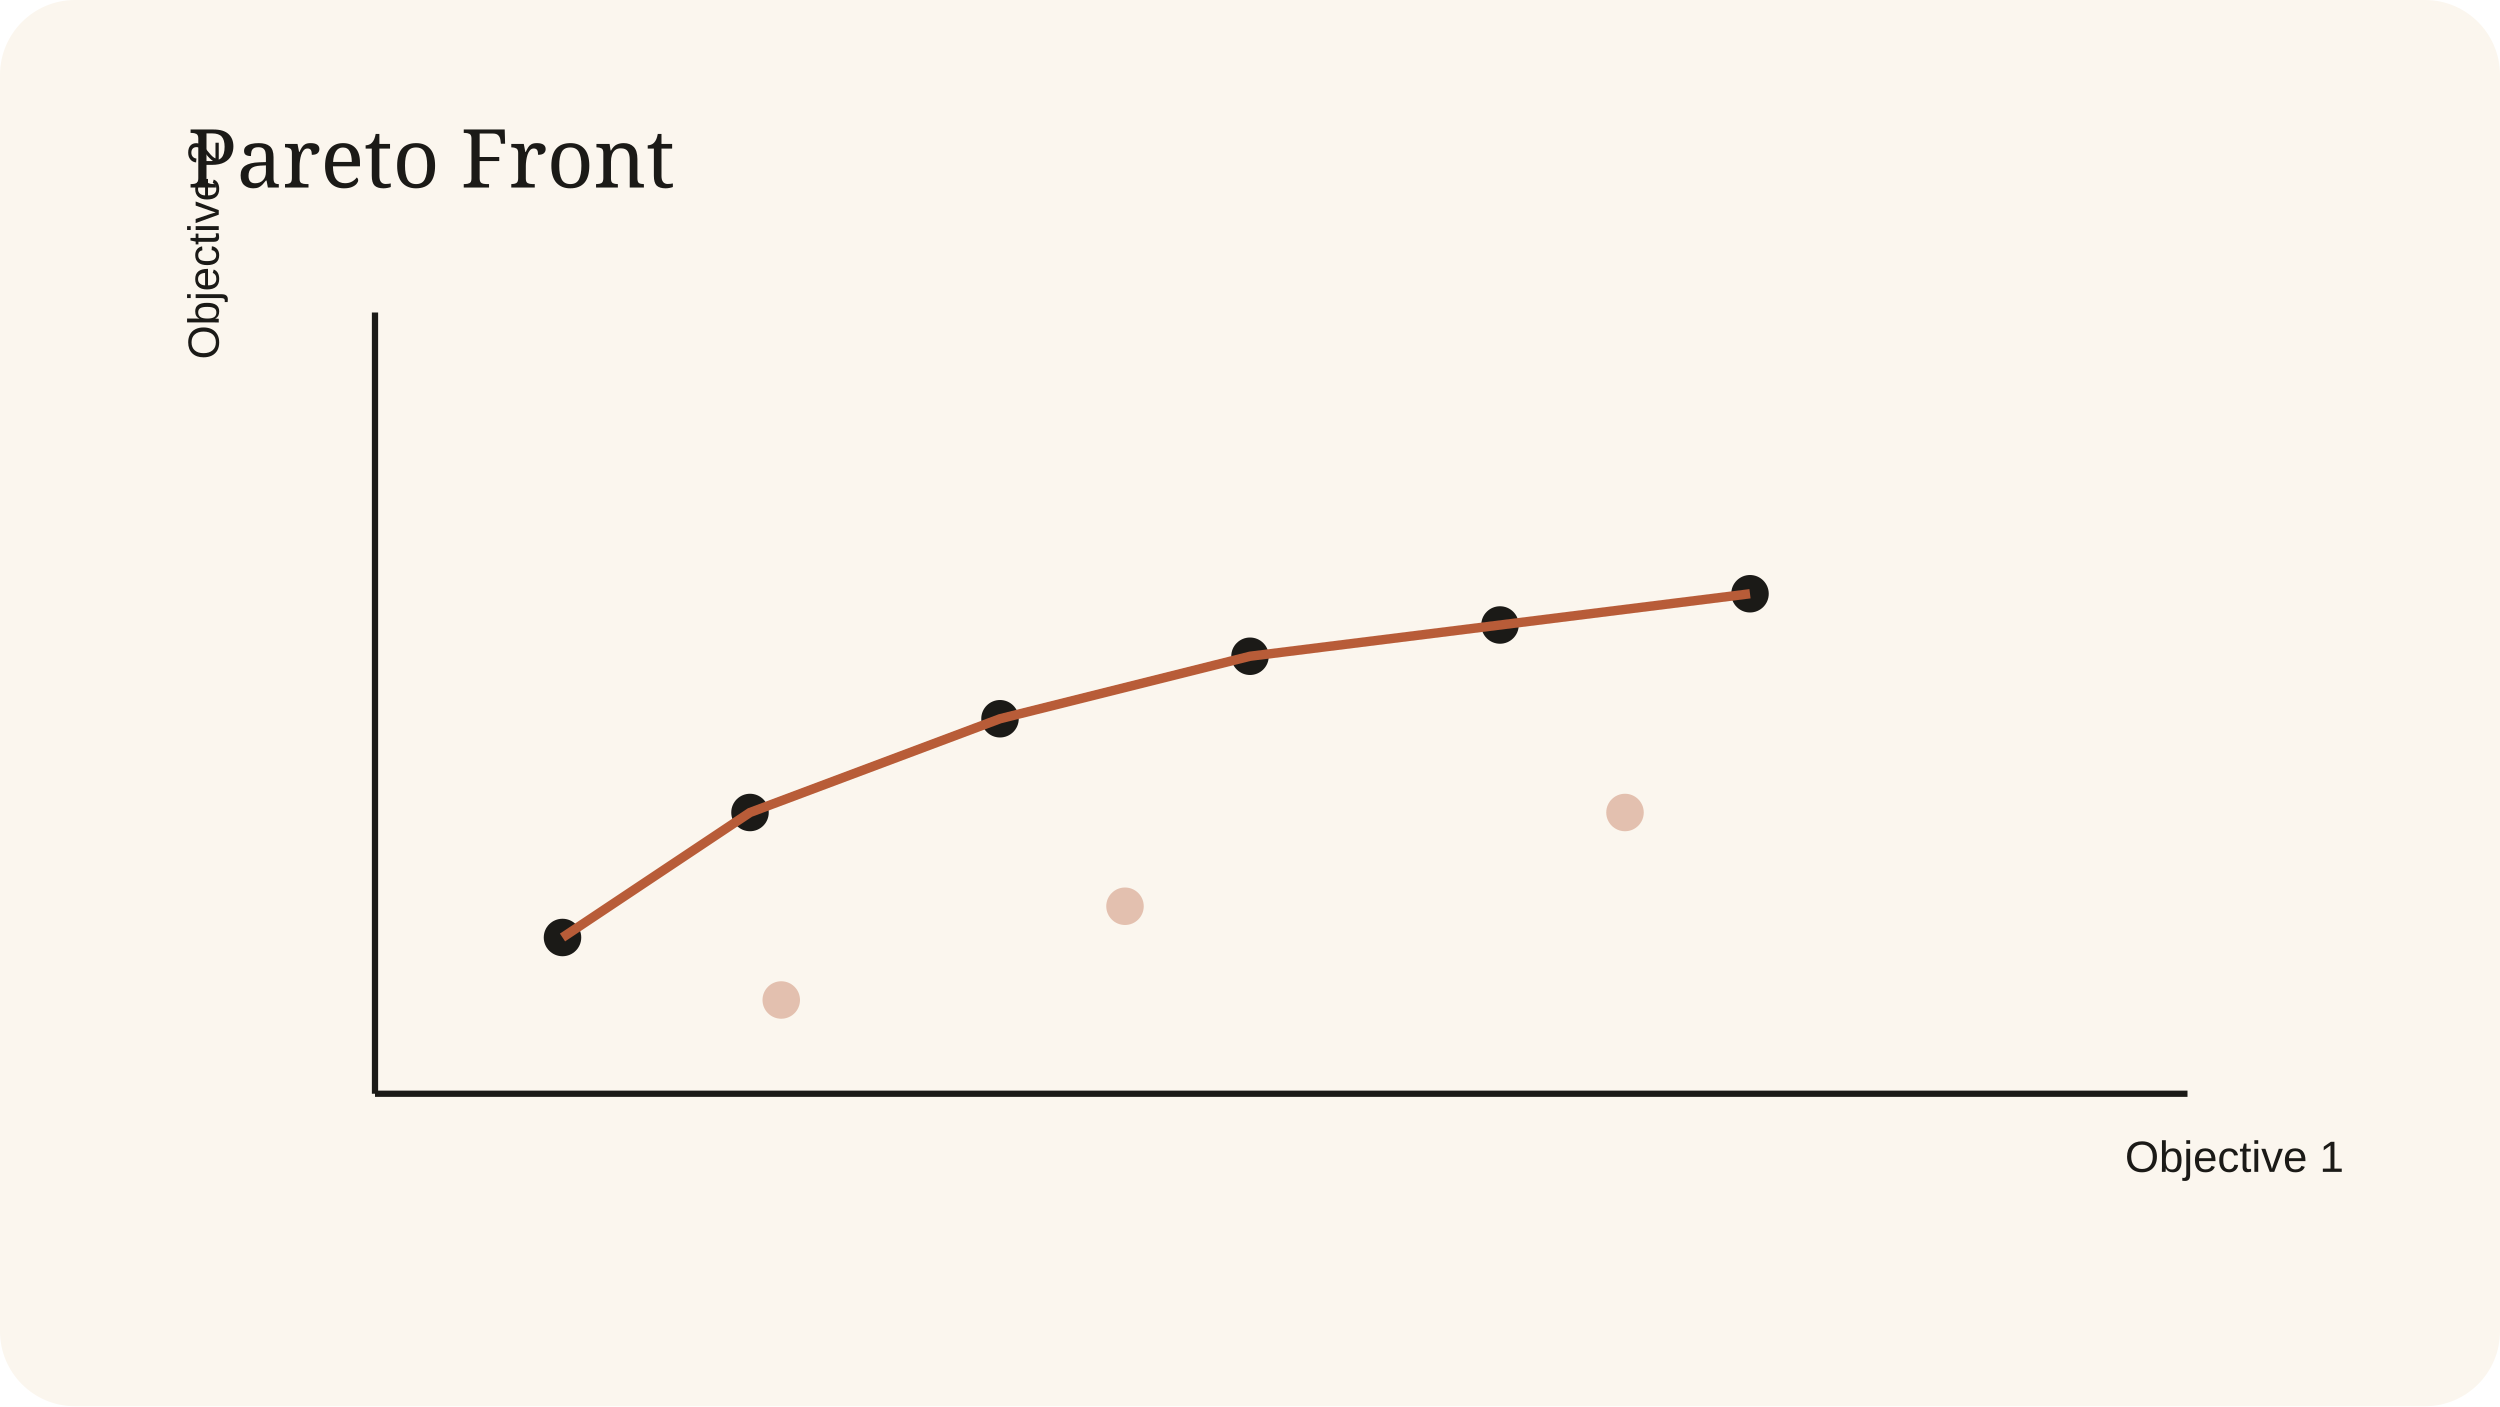
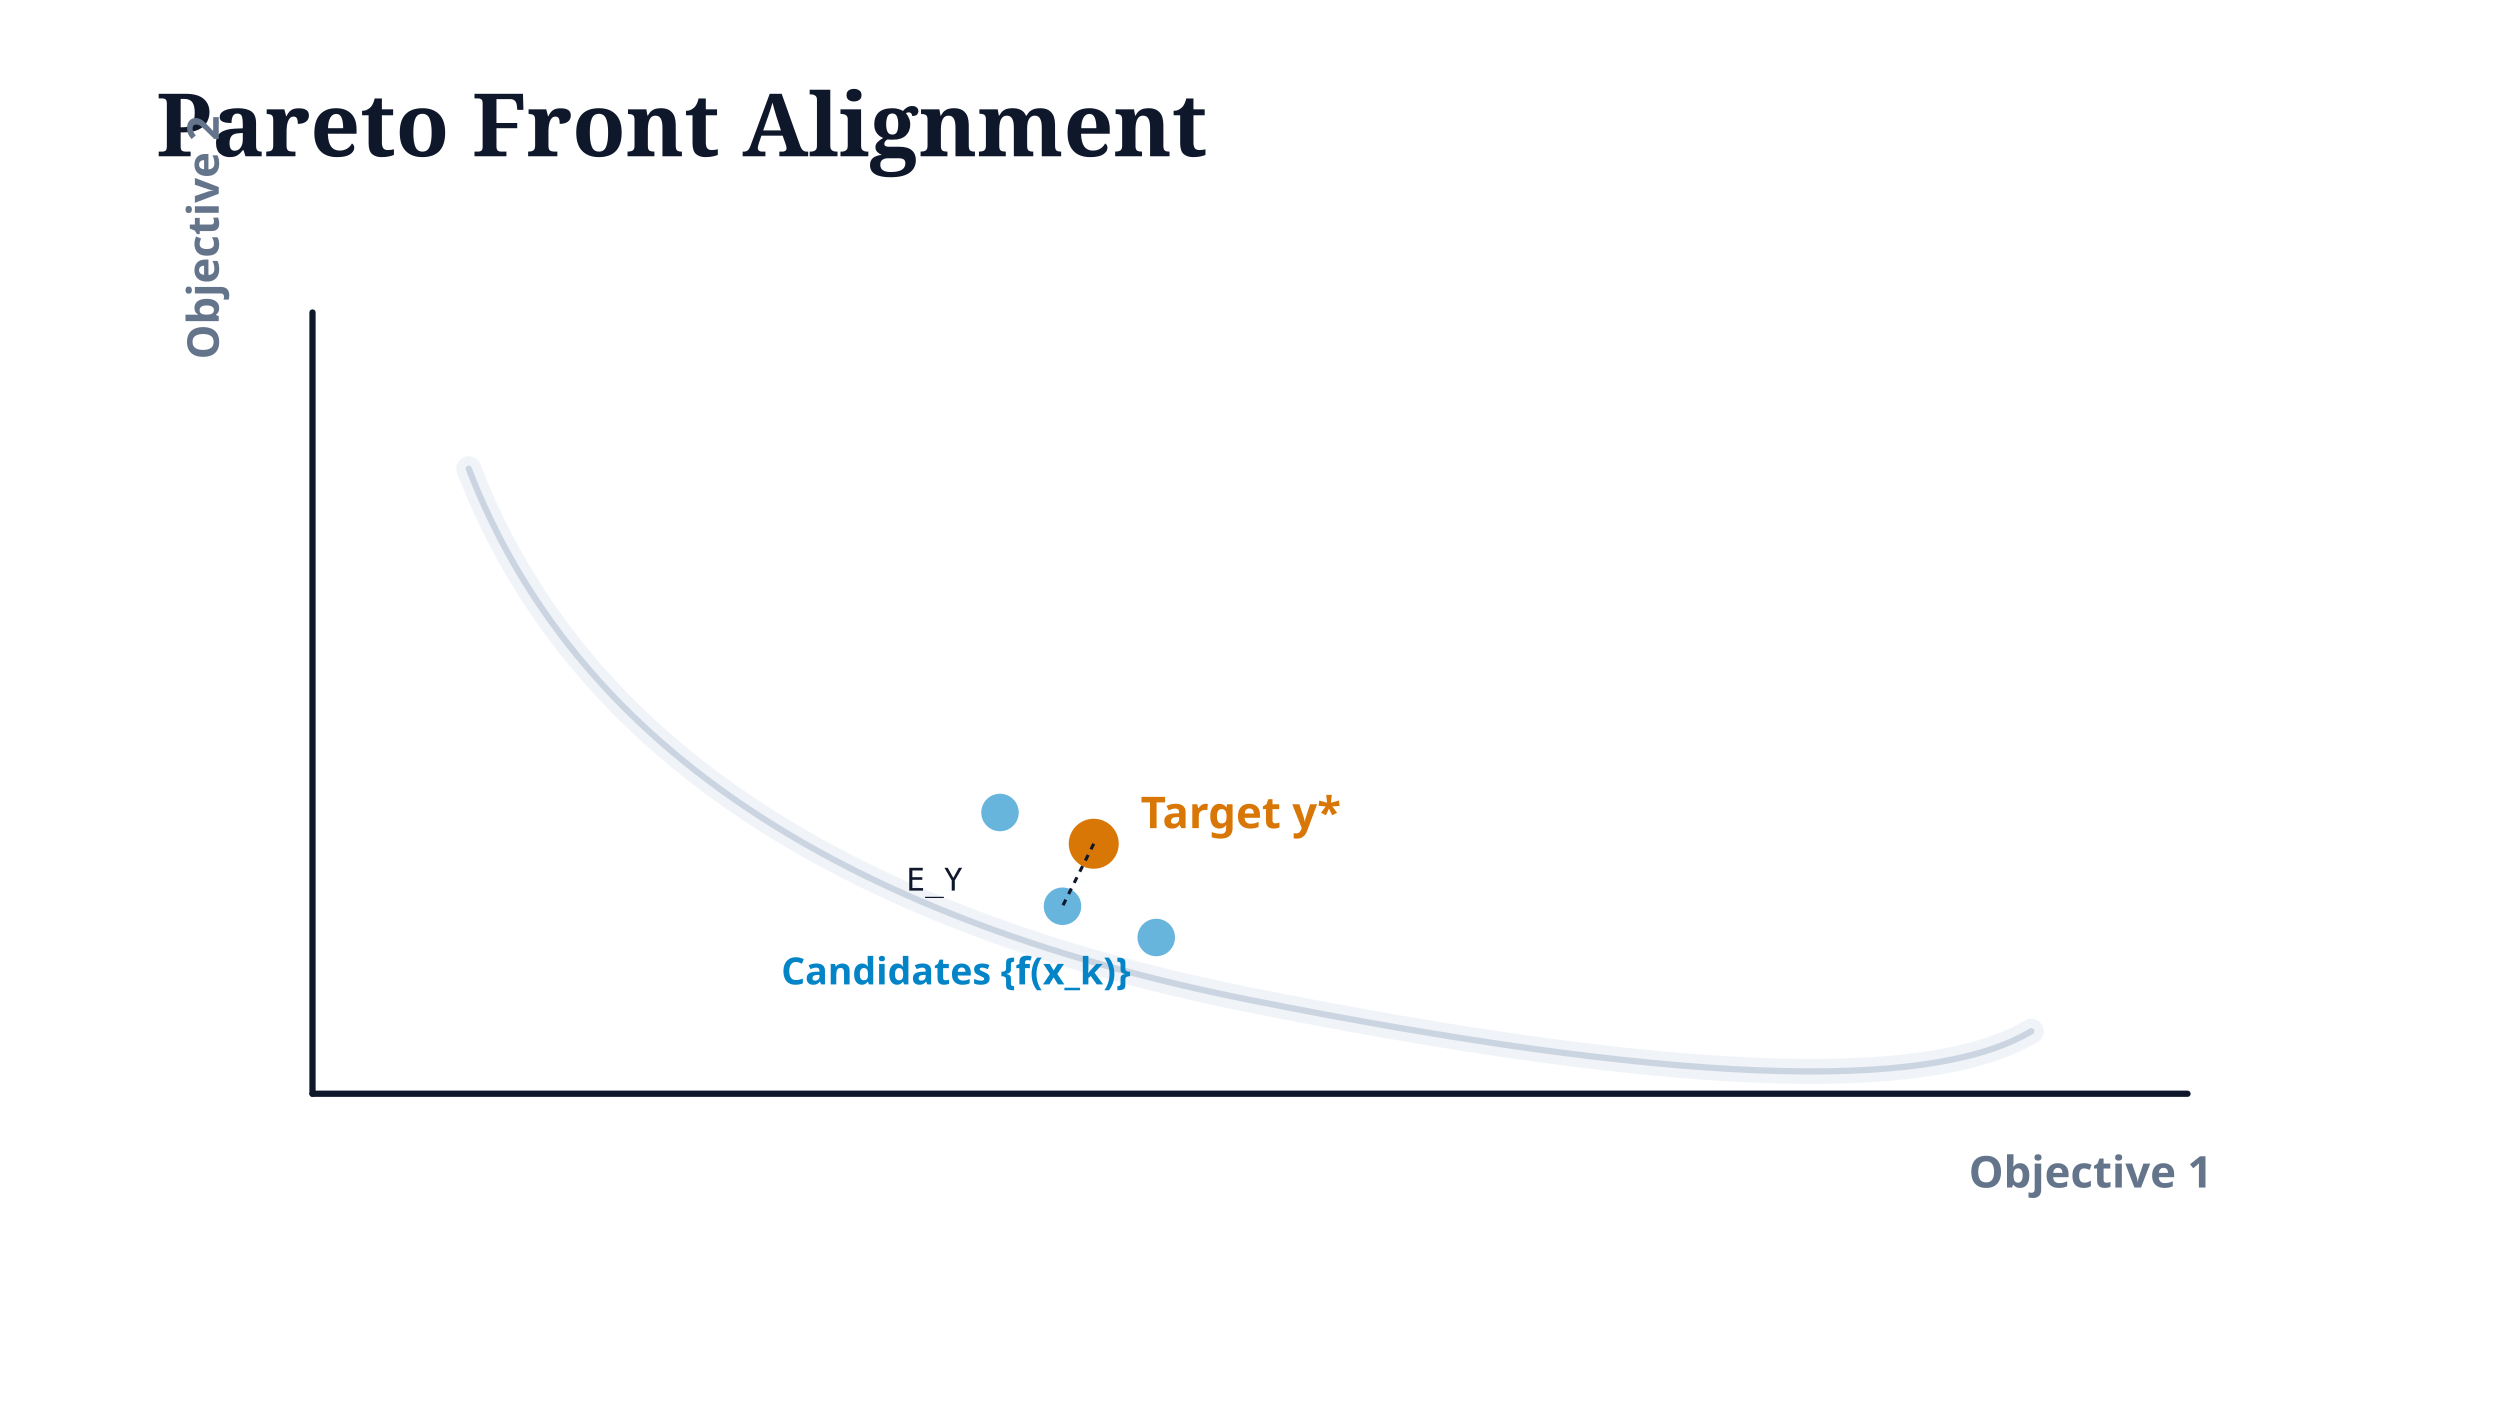
<svg xmlns="http://www.w3.org/2000/svg" width="800" height="450" viewBox="0 0 800 450">
-   <rect width="800" height="450" rx="24" fill="#fbf6ee" />
-   <text x="60" y="60" font-family="Fraunces, serif" font-size="26" fill="#1b1a17">Pareto Front</text>
-   <line x1="120" y1="350" x2="700" y2="350" stroke="#1b1a17" stroke-width="2" />
-   <line x1="120" y1="100" x2="120" y2="350" stroke="#1b1a17" stroke-width="2" />
-   <text x="680" y="375" font-family="IBM Plex Sans, Arial" font-size="14" fill="#1b1a17">Objective 1</text>
-   <text x="70" y="115" font-family="IBM Plex Sans, Arial" font-size="14" fill="#1b1a17" transform="rotate(-90 70,115)">Objective 2</text>
-   <circle cx="180" cy="300" r="6" fill="#1b1a17" />
-   <circle cx="240" cy="260" r="6" fill="#1b1a17" />
-   <circle cx="320" cy="230" r="6" fill="#1b1a17" />
-   <circle cx="400" cy="210" r="6" fill="#1b1a17" />
-   <circle cx="480" cy="200" r="6" fill="#1b1a17" />
-   <circle cx="560" cy="190" r="6" fill="#1b1a17" />
-   <polyline points="180,300 240,260 320,230 400,210 480,200 560,190" fill="none" stroke="#b85c38" stroke-width="3" />
-   <circle cx="250" cy="320" r="6" fill="#b85c38" opacity="0.35" />
-   <circle cx="360" cy="290" r="6" fill="#b85c38" opacity="0.35" />
-   <circle cx="520" cy="260" r="6" fill="#b85c38" opacity="0.35" />
+   <rect width="800" height="450" fill="none" />
+   <text x="50" y="50" font-family="Fraunces, serif" font-size="28" font-weight="800" fill="#0f172a">Pareto Front Alignment</text>
+   <line x1="100" y1="350" x2="700" y2="350" stroke="#0f172a" stroke-width="2" stroke-linecap="round" />
+   <line x1="100" y1="100" x2="100" y2="350" stroke="#0f172a" stroke-width="2" stroke-linecap="round" />
+   <text x="630" y="380" font-family="Plus Jakarta Sans, sans-serif" font-size="14" font-weight="600" fill="#64748b">Objective 1</text>
+   <text x="70" y="115" font-family="Plus Jakarta Sans, sans-serif" font-size="14" font-weight="600" fill="#64748b" transform="rotate(-90 70,115)">Objective 2</text>
+   <path d="M 150 150 Q 200 280 400 320 T 650 330" stroke="#e2e8f0" stroke-width="8" fill="none" stroke-linecap="round" opacity="0.5" />
+   <path d="M 150 150 Q 200 280 400 320 T 650 330" stroke="#cbd5e1" stroke-width="2" fill="none" stroke-linecap="round" />
+   <circle cx="350" cy="270" r="8" fill="#d97706" />
+   <text x="365" y="265" font-family="Plus Jakarta Sans, sans-serif" font-size="14" font-weight="700" fill="#d97706">Target y*</text>
+   <g opacity="0.6">
+     <circle cx="340" cy="290" r="6" fill="#0284c7" />
+     <circle cx="370" cy="300" r="6" fill="#0284c7" />
+     <circle cx="320" cy="260" r="6" fill="#0284c7" />
+   </g>
+   <text x="250" y="315" font-family="Plus Jakarta Sans, sans-serif" font-size="12" font-weight="600" fill="#0284c7">Candidates {f(x_k)}</text>
+   <path d="M 350 270 L 340 290" stroke="#0f172a" stroke-width="1" stroke-dasharray="2 2" />
+   <text x="290" y="285" font-family="JetBrains Mono, monospace" font-size="10" fill="#0f172a">E_Y</text>
</svg>
